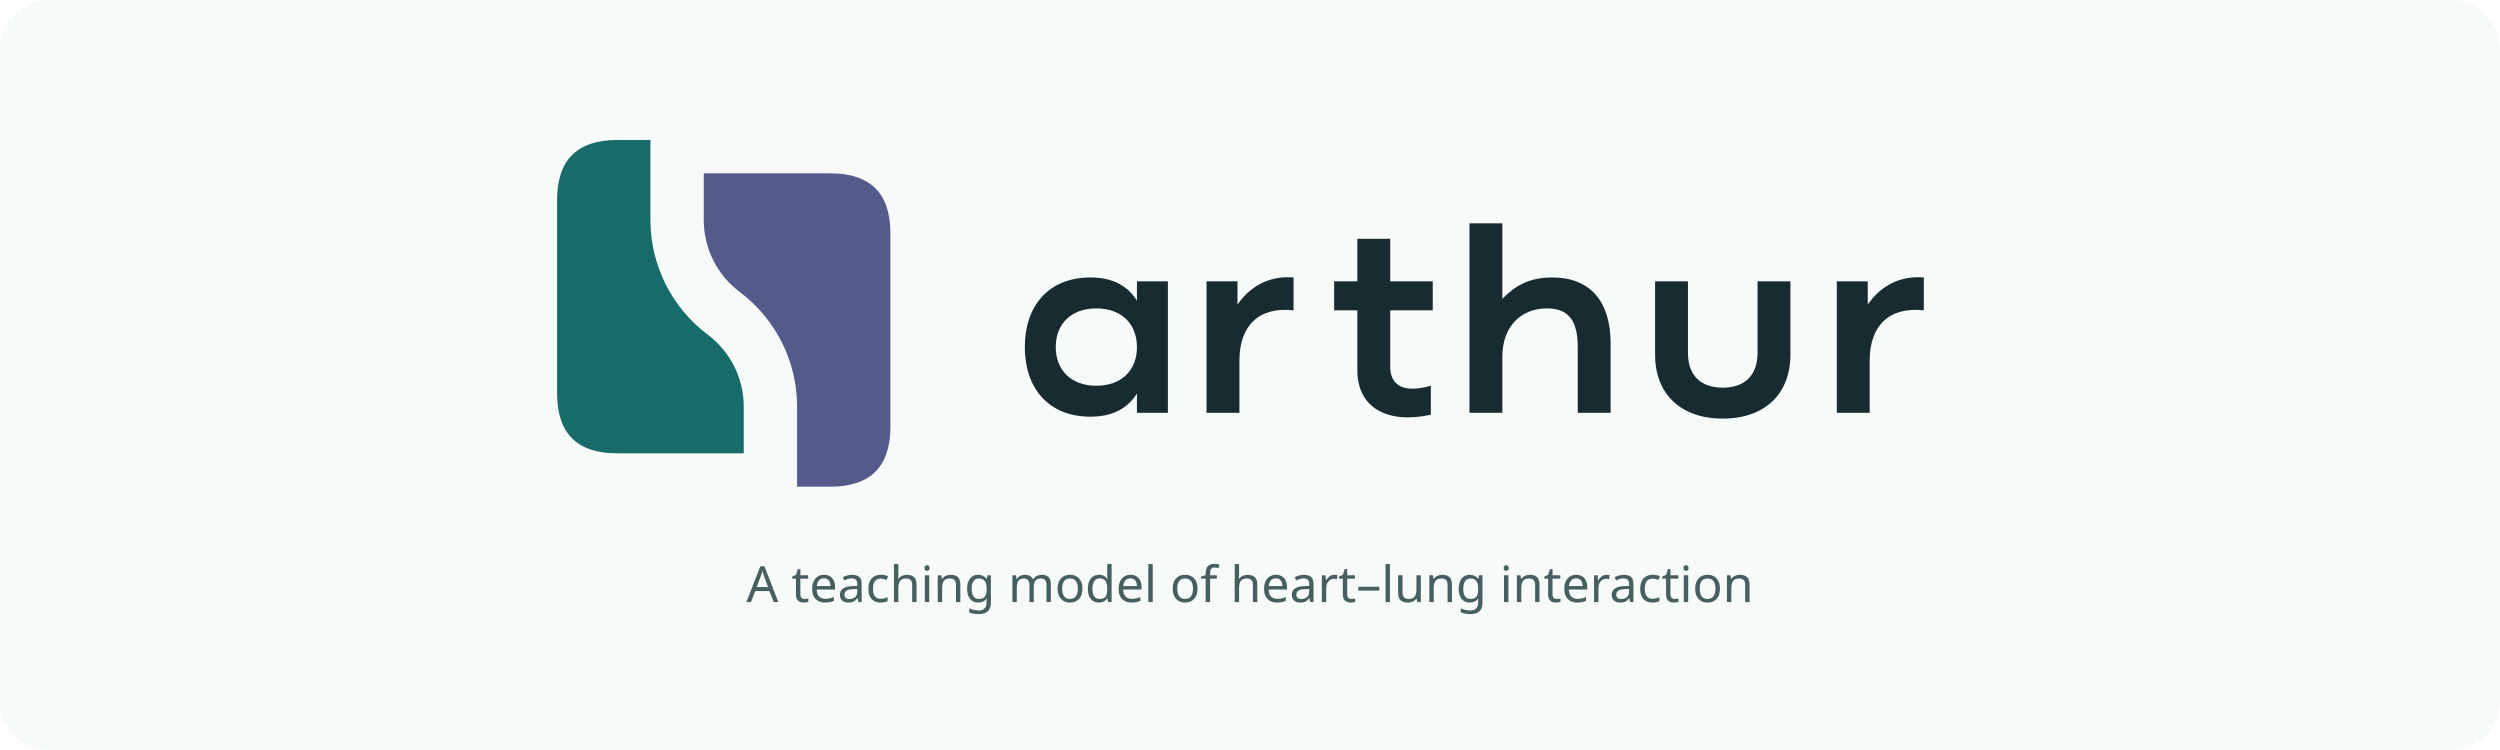
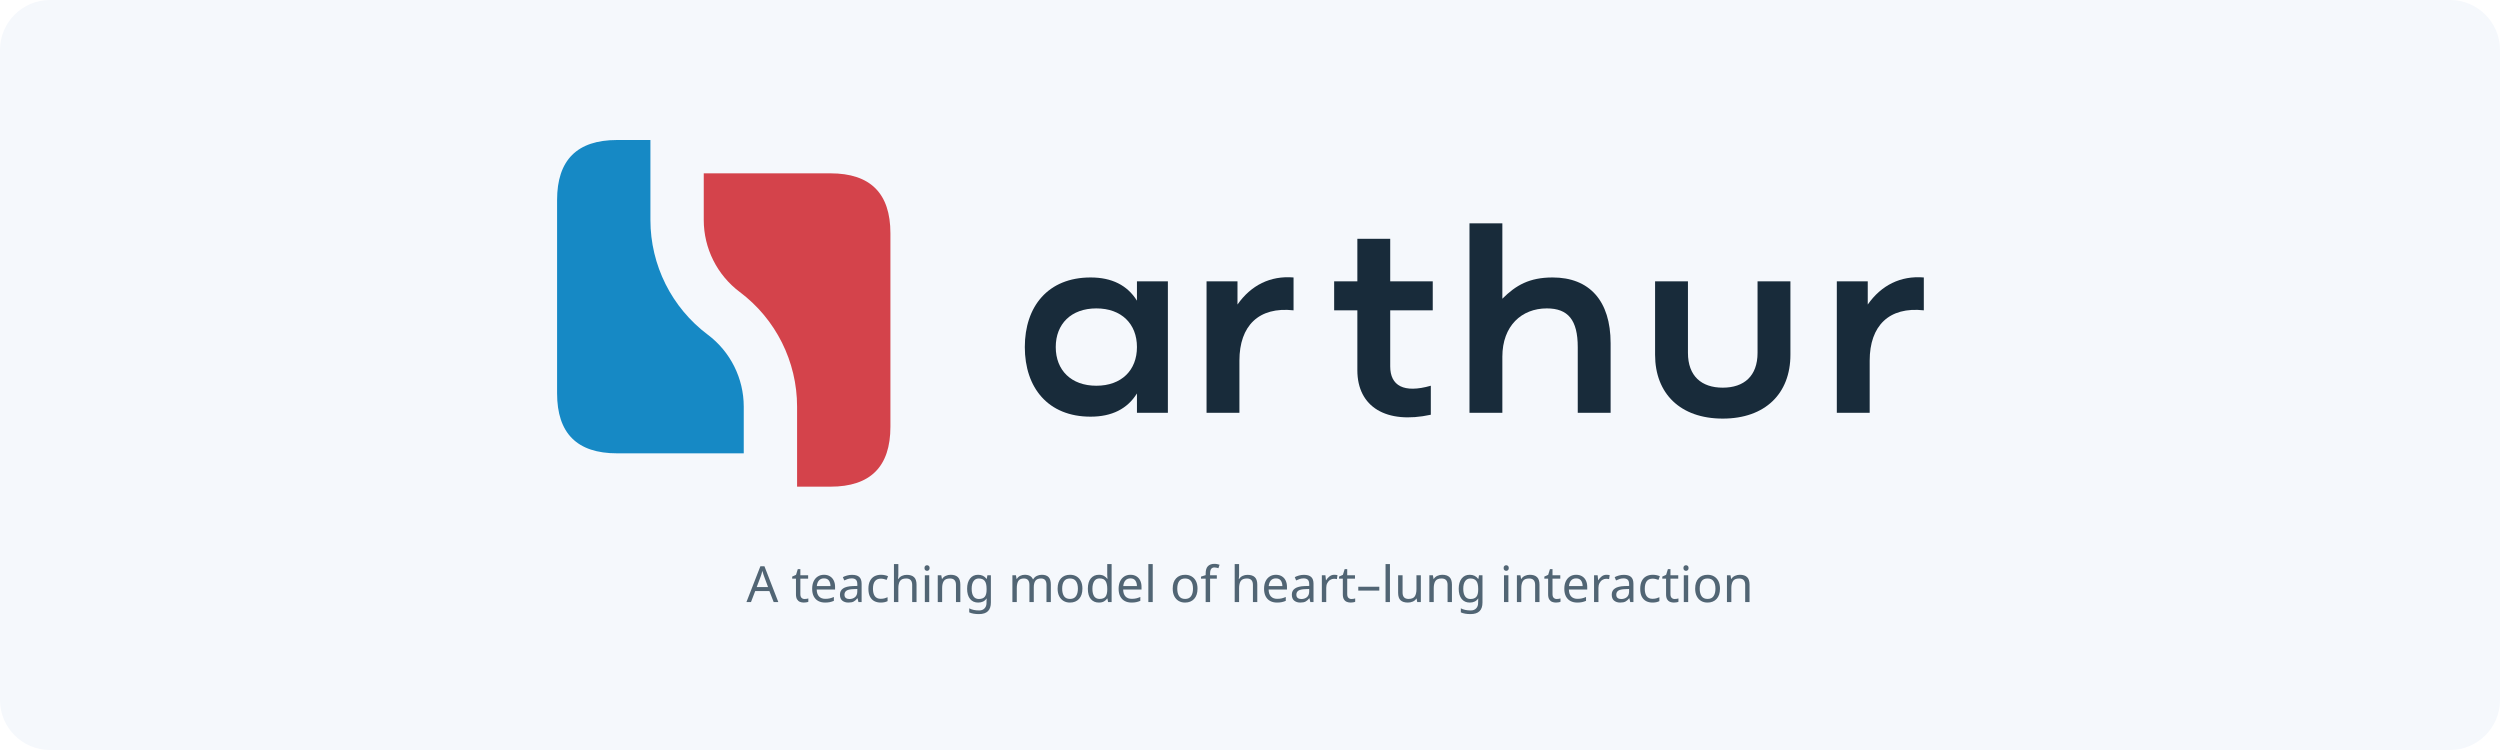
<svg xmlns="http://www.w3.org/2000/svg" width="1200" height="360" viewBox="0 0 1200 360" role="img" aria-label="arthur — a teaching model of heart–lung interaction">
-   <rect width="1200" height="360" rx="24" fill="#F6FAF9" />
+   <rect width="1200" height="360" rx="24" fill="#F5F8FC" />
  <g transform="translate(245 48) scale(.8)">
    <g>
-       <path fill="#176B68" d="M84 24 H64 Q28 24 28 60 V176 Q28 212 64 212 H140 V184 A54 54 0 0 0 118.4 140.8 A86 86 0 0 1 84 72 Z" />
-       <path fill="#555A8D" d="M116 44 H192 Q228 44 228 80 V196 Q228 232 192 232 H172 V184 A86 86 0 0 0 137.6 115.2 A54 54 0 0 1 116 72 Z" />
+       <path fill="#1689C5" d="M84 24 H64 Q28 24 28 60 V176 Q28 212 64 212 H140 V184 A54 54 0 0 0 118.4 140.8 A86 86 0 0 1 84 72 Z" />
+       <path fill="#D4434B" d="M116 44 H192 Q228 44 228 80 V196 Q228 232 192 232 H172 V184 A86 86 0 0 0 137.6 115.2 A54 54 0 0 1 116 72 Z" />
    </g>
    <g transform="translate(304 74) scale(1.16)">
-       <path transform="translate(0 0)" fill="#172B31" fill-rule="evenodd" d="M38 28 C16 28 4 43 4 64 C4 85 16 100 38 100 C49 100 57 96 62 88 V98 H78 V30 H62 V40 C57 32 49 28 38 28 Z M41 44 C54 44 62 52 62 64 C62 76 54 84 41 84 C28 84 20 76 20 64 C20 52 28 44 41 44 Z" />
-       <path transform="translate(98 0)" fill="#172B31" fill-rule="evenodd" d="M0 98 V30 H16 V42 C23 32 33 27 45 28 V45 C27 43 17 53 17 71 V98 Z" />
-       <path transform="translate(160 0)" fill="#172B31" fill-rule="evenodd" d="M16 8 H33 V30 H55 V45 H33 V74 C33 84 40 88 54 84 V99 C31 104 16 95 16 76 V45 H4 V30 H16 Z" />
-       <path transform="translate(234 0)" fill="#172B31" fill-rule="evenodd" d="M0 0 H17 V39 C24 32 31 28 43 28 C62 28 73 40 73 62 V98 H56 V64 C56 50 51 44 40 44 C27 44 17 53 17 69 V98 H0 Z" />
-       <path transform="translate(330 0)" fill="#172B31" fill-rule="evenodd" d="M0 30 H17 V67 C17 79 24 85 35 85 C46 85 53 79 53 67 V30 H70 V68 C70 88 57 101 35 101 C13 101 0 88 0 68 Z" />
-       <path transform="translate(424 0)" fill="#172B31" fill-rule="evenodd" d="M0 98 V30 H16 V42 C23 32 33 27 45 28 V45 C27 43 17 53 17 71 V98 Z" />
+       <path transform="translate(0 0)" fill="#182B3A" fill-rule="evenodd" d="M38 28 C16 28 4 43 4 64 C4 85 16 100 38 100 C49 100 57 96 62 88 V98 H78 V30 H62 V40 C57 32 49 28 38 28 Z M41 44 C54 44 62 52 62 64 C62 76 54 84 41 84 C28 84 20 76 20 64 C20 52 28 44 41 44 Z" />
+       <path transform="translate(98 0)" fill="#182B3A" fill-rule="evenodd" d="M0 98 V30 H16 V42 C23 32 33 27 45 28 V45 C27 43 17 53 17 71 V98 Z" />
+       <path transform="translate(160 0)" fill="#182B3A" fill-rule="evenodd" d="M16 8 H33 V30 H55 V45 H33 V74 C33 84 40 88 54 84 V99 C31 104 16 95 16 76 V45 H4 V30 H16 Z" />
+       <path transform="translate(234 0)" fill="#182B3A" fill-rule="evenodd" d="M0 0 H17 V39 C24 32 31 28 43 28 C62 28 73 40 73 62 V98 H56 V64 C56 50 51 44 40 44 C27 44 17 53 17 69 V98 H0 Z" />
+       <path transform="translate(330 0)" fill="#182B3A" fill-rule="evenodd" d="M0 30 H17 V67 C17 79 24 85 35 85 C46 85 53 79 53 67 V30 H70 V68 C70 88 57 101 35 101 C13 101 0 88 0 68 Z" />
+       <path transform="translate(424 0)" fill="#182B3A" fill-rule="evenodd" d="M0 98 V30 H16 V42 C23 32 33 27 45 28 V45 C27 43 17 53 17 71 V98 Z" />
    </g>
  </g>
-   <text x="600" y="289" text-anchor="middle" font-family="system-ui,sans-serif" font-size="24" fill="#47605F">A teaching model of heart–lung interaction</text>
+   <text x="600" y="289" text-anchor="middle" font-family="system-ui,sans-serif" font-size="24" fill="#516574">A teaching model of heart–lung interaction</text>
</svg>
